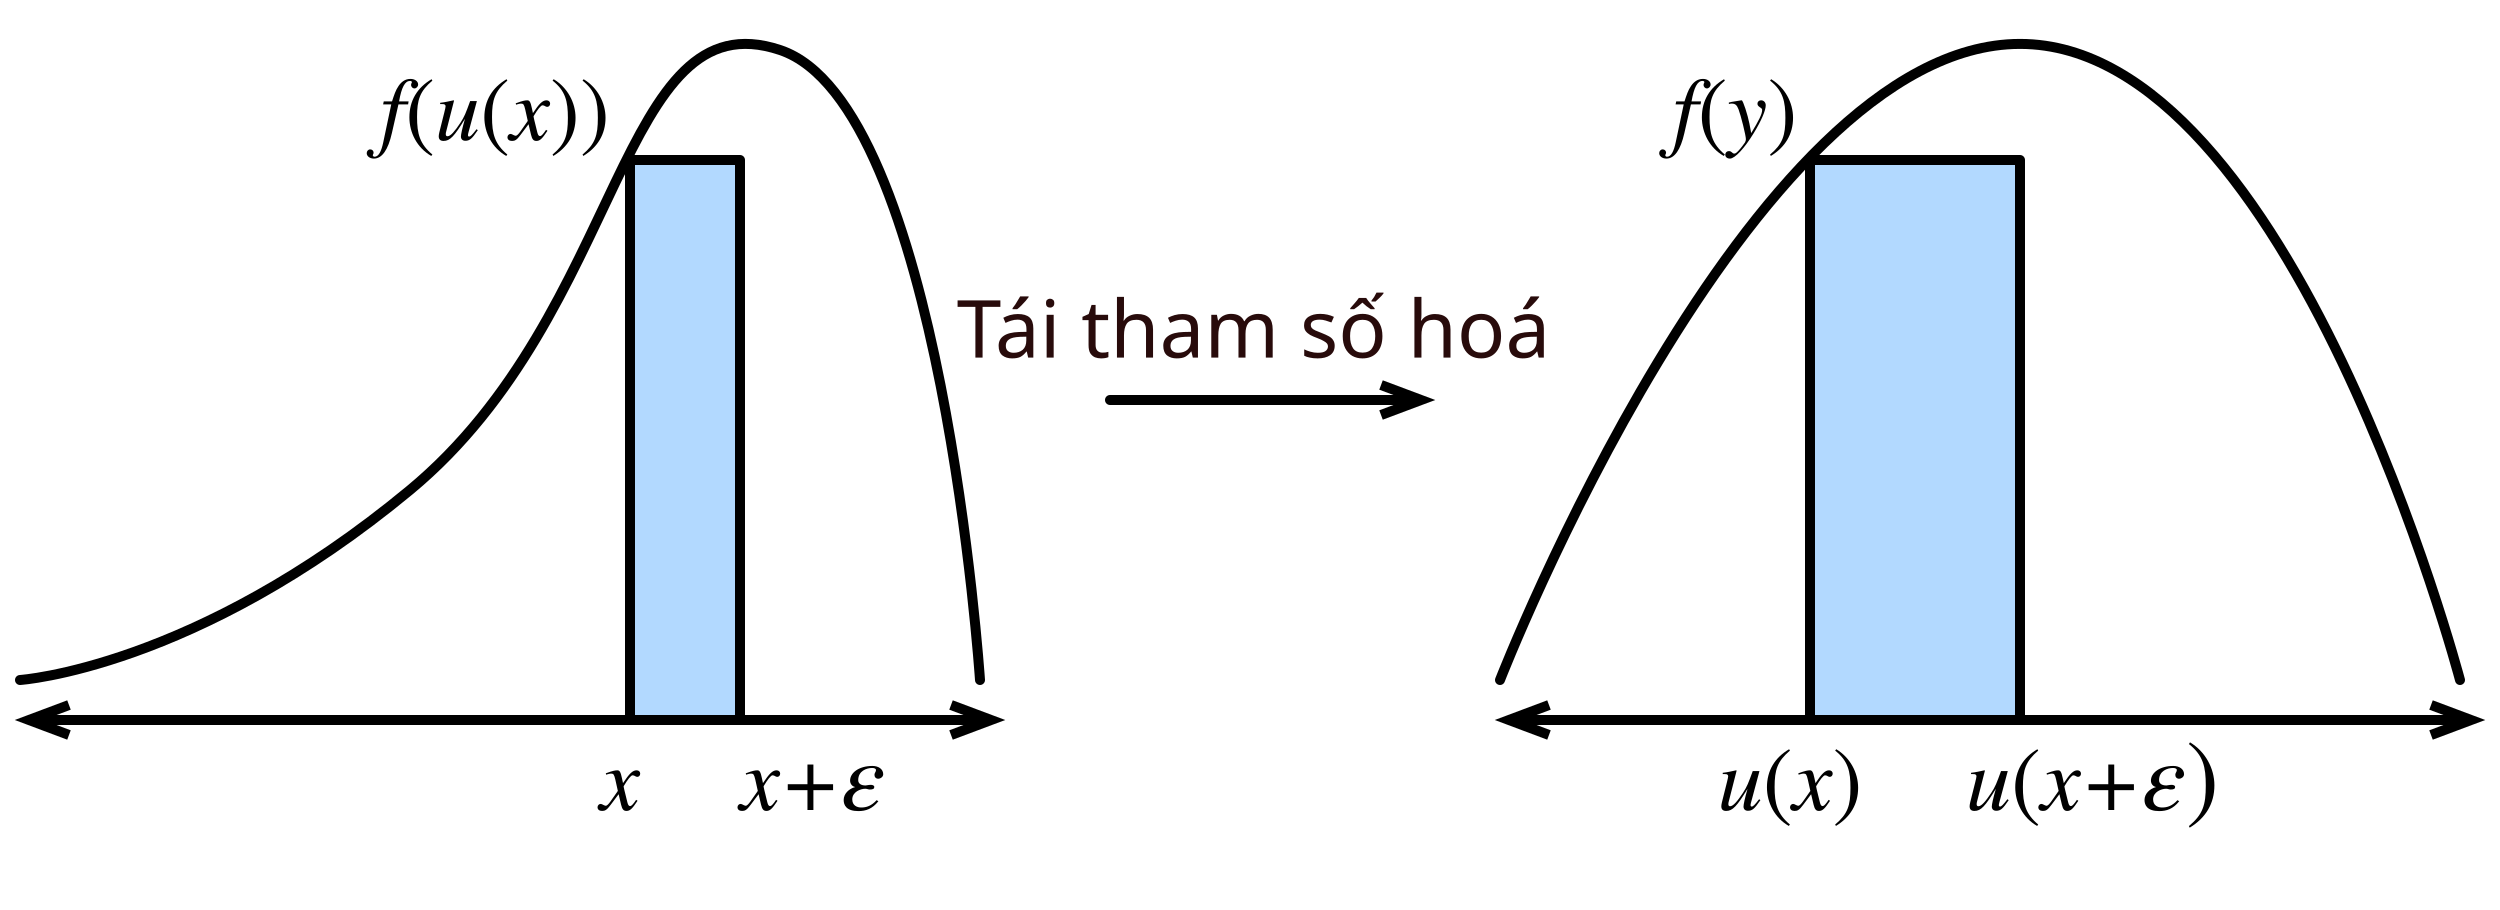
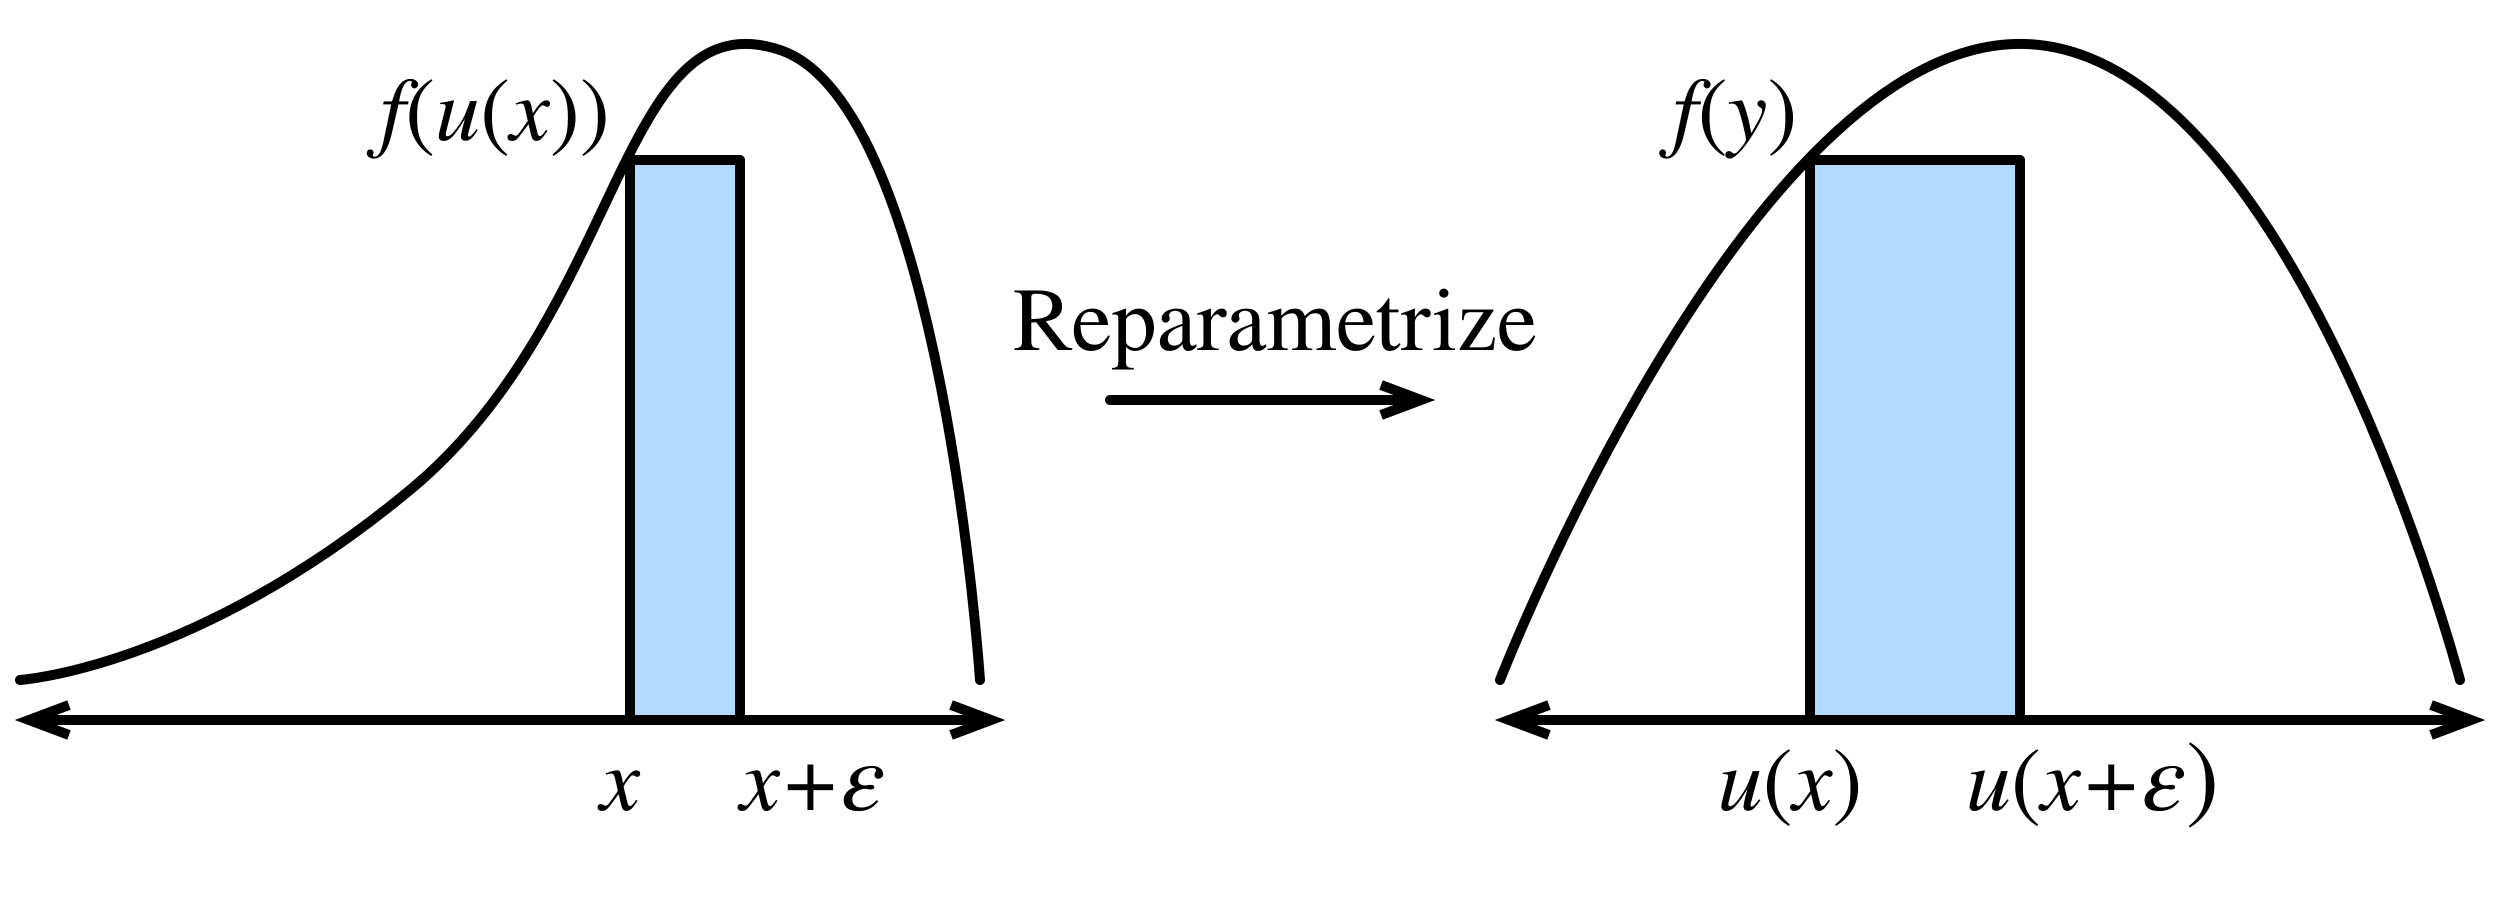
- <svg xmlns="http://www.w3.org/2000/svg" xmlns:xlink="http://www.w3.org/1999/xlink" width="250pt" height="91pt" viewBox="0 0 250 91" version="1.1" id="svg235">
-   <defs id="defs78">
-     <g id="g76">
+ <svg xmlns="http://www.w3.org/2000/svg" xmlns:xlink="http://www.w3.org/1999/xlink" width="250pt" height="91pt" viewBox="0 0 250 91" version="1.1">
+   <defs>
+     <g>
      <symbol overflow="visible" id="glyph0-0">
-         <path style="stroke:none;" d="" id="path10" />
+         <path style="stroke:none;" d="" />
      </symbol>
      <symbol overflow="visible" id="glyph0-1">
-         <path style="stroke:none;" d="M 2.188 -3.188 C 2.062 -3.812 1.953 -3.969 1.734 -3.969 C 1.516 -3.969 1.219 -3.906 0.672 -3.703 L 0.578 -3.672 L 0.609 -3.531 L 0.766 -3.578 C 0.938 -3.625 1.047 -3.641 1.109 -3.641 C 1.344 -3.641 1.406 -3.562 1.531 -3.031 L 1.781 -1.906 L 1.047 -0.859 C 0.859 -0.594 0.688 -0.422 0.578 -0.422 C 0.531 -0.422 0.438 -0.453 0.344 -0.5 C 0.234 -0.562 0.141 -0.609 0.062 -0.609 C -0.109 -0.609 -0.25 -0.453 -0.25 -0.281 C -0.25 -0.047 -0.078 0.094 0.203 0.094 C 0.484 0.094 0.672 0.016 1.062 -0.516 L 1.859 -1.578 L 2.109 -0.516 C 2.219 -0.062 2.359 0.094 2.641 0.094 C 2.984 0.094 3.219 -0.109 3.75 -0.922 L 3.609 -1.016 C 3.531 -0.922 3.5 -0.859 3.422 -0.75 C 3.219 -0.484 3.109 -0.391 3 -0.391 C 2.875 -0.391 2.797 -0.516 2.734 -0.766 L 2.438 -1.969 C 2.391 -2.188 2.359 -2.312 2.359 -2.375 C 2.766 -3.062 3.094 -3.469 3.25 -3.469 C 3.469 -3.469 3.547 -3.312 3.719 -3.312 C 3.891 -3.312 4.016 -3.453 4.016 -3.641 C 4.016 -3.828 3.875 -3.969 3.656 -3.969 C 3.266 -3.969 2.922 -3.641 2.297 -2.688 Z M 2.188 -3.188 " id="path13" />
+         <path style="stroke:none;" d="M 2.188 -3.188 C 2.062 -3.812 1.953 -3.969 1.734 -3.969 C 1.516 -3.969 1.219 -3.906 0.672 -3.703 L 0.578 -3.672 L 0.609 -3.531 L 0.766 -3.578 C 0.938 -3.625 1.047 -3.641 1.109 -3.641 C 1.344 -3.641 1.406 -3.562 1.531 -3.031 L 1.781 -1.906 L 1.047 -0.859 C 0.859 -0.594 0.688 -0.422 0.578 -0.422 C 0.531 -0.422 0.438 -0.453 0.344 -0.5 C 0.234 -0.562 0.141 -0.609 0.062 -0.609 C -0.109 -0.609 -0.25 -0.453 -0.25 -0.281 C -0.25 -0.047 -0.078 0.094 0.203 0.094 C 0.484 0.094 0.672 0.016 1.062 -0.516 L 1.859 -1.578 L 2.109 -0.516 C 2.219 -0.062 2.359 0.094 2.641 0.094 C 2.984 0.094 3.219 -0.109 3.75 -0.922 L 3.609 -1.016 C 3.531 -0.922 3.5 -0.859 3.422 -0.75 C 3.219 -0.484 3.109 -0.391 3 -0.391 C 2.875 -0.391 2.797 -0.516 2.734 -0.766 L 2.438 -1.969 C 2.391 -2.188 2.359 -2.312 2.359 -2.375 C 2.766 -3.062 3.094 -3.469 3.25 -3.469 C 3.469 -3.469 3.547 -3.312 3.719 -3.312 C 3.891 -3.312 4.016 -3.453 4.016 -3.641 C 4.016 -3.828 3.875 -3.969 3.656 -3.969 C 3.266 -3.969 2.922 -3.641 2.297 -2.688 Z M 2.188 -3.188 " />
      </symbol>
      <symbol overflow="visible" id="glyph0-2">
-         <path style="stroke:none;" d="M 5.312 -1.984 L 5.312 -2.578 L 3.344 -2.578 L 3.344 -4.547 L 2.75 -4.547 L 2.75 -2.578 L 0.781 -2.578 L 0.781 -1.984 L 2.75 -1.984 L 2.75 0 L 3.344 0 L 3.344 -1.984 Z M 5.312 -1.984 " id="path16" />
+         <path style="stroke:none;" d="M 5.312 -1.984 L 5.312 -2.578 L 3.344 -2.578 L 3.344 -4.547 L 2.75 -4.547 L 2.75 -2.578 L 0.781 -2.578 L 0.781 -1.984 L 2.75 -1.984 L 2.75 0 L 3.344 0 L 3.344 -1.984 Z M 5.312 -1.984 " />
      </symbol>
      <symbol overflow="visible" id="glyph0-3">
-         <path style="stroke:none;" d="M 0.375 -3.859 L 0.312 -3.562 L 1.125 -3.562 L 0.328 0.219 C 0.125 1.188 -0.156 1.672 -0.547 1.672 C -0.641 1.672 -0.719 1.609 -0.719 1.531 C -0.719 1.438 -0.641 1.391 -0.641 1.266 C -0.641 1.078 -0.781 0.938 -0.984 0.938 C -1.172 0.938 -1.328 1.109 -1.328 1.312 C -1.328 1.625 -1.016 1.859 -0.609 1.859 C 0.203 1.859 0.812 0.984 1.188 -0.688 L 1.844 -3.562 L 2.812 -3.562 L 2.859 -3.859 L 1.906 -3.859 C 2.156 -5.281 2.5 -5.906 3 -5.906 C 3.125 -5.906 3.188 -5.859 3.188 -5.781 C 3.188 -5.703 3.109 -5.656 3.109 -5.516 C 3.109 -5.297 3.281 -5.156 3.438 -5.156 C 3.641 -5.156 3.812 -5.344 3.812 -5.547 C 3.812 -5.875 3.484 -6.109 3.047 -6.109 C 2.5 -6.109 2.125 -5.797 1.859 -5.406 C 1.562 -4.984 1.406 -4.484 1.203 -3.859 Z M 0.375 -3.859 " id="path19" />
+         <path style="stroke:none;" d="M 0.375 -3.859 L 0.312 -3.562 L 1.125 -3.562 L 0.328 0.219 C 0.125 1.188 -0.156 1.672 -0.547 1.672 C -0.641 1.672 -0.719 1.609 -0.719 1.531 C -0.719 1.438 -0.641 1.391 -0.641 1.266 C -0.641 1.078 -0.781 0.938 -0.984 0.938 C -1.172 0.938 -1.328 1.109 -1.328 1.312 C -1.328 1.625 -1.016 1.859 -0.609 1.859 C 0.203 1.859 0.812 0.984 1.188 -0.688 L 1.844 -3.562 L 2.812 -3.562 L 2.859 -3.859 L 1.906 -3.859 C 2.156 -5.281 2.5 -5.906 3 -5.906 C 3.125 -5.906 3.188 -5.859 3.188 -5.781 C 3.188 -5.703 3.109 -5.656 3.109 -5.516 C 3.109 -5.297 3.281 -5.156 3.438 -5.156 C 3.641 -5.156 3.812 -5.344 3.812 -5.547 C 3.812 -5.875 3.484 -6.109 3.047 -6.109 C 2.5 -6.109 2.125 -5.797 1.859 -5.406 C 1.562 -4.984 1.406 -4.484 1.203 -3.859 Z M 0.375 -3.859 " />
      </symbol>
      <symbol overflow="visible" id="glyph0-4">
-         <path style="stroke:none;" d="M 4.156 -1.078 C 3.688 -0.469 3.547 -0.344 3.406 -0.344 C 3.344 -0.344 3.297 -0.391 3.297 -0.5 C 3.297 -0.609 3.422 -1.031 3.469 -1.203 L 4.188 -3.891 L 3.516 -3.891 C 3.078 -2.688 2.953 -2.344 2.531 -1.703 C 1.969 -0.859 1.562 -0.375 1.25 -0.375 C 1.109 -0.375 1.078 -0.469 1.078 -0.609 C 1.078 -0.641 1.094 -0.719 1.094 -0.75 L 1.906 -3.938 L 1.859 -3.969 C 1.344 -3.859 1.031 -3.781 0.516 -3.719 L 0.516 -3.594 C 0.859 -3.594 0.875 -3.594 0.969 -3.547 C 1.016 -3.516 1.062 -3.453 1.062 -3.391 C 1.062 -3.312 1.016 -3.078 0.938 -2.781 L 0.625 -1.531 C 0.453 -0.875 0.375 -0.547 0.375 -0.375 C 0.375 -0.047 0.547 0.094 0.859 0.094 C 1.5 0.094 1.938 -0.375 3 -2.125 C 2.719 -1.156 2.594 -0.547 2.594 -0.344 C 2.594 -0.078 2.766 0.078 3.031 0.078 C 3.453 0.078 3.688 -0.094 4.281 -0.984 Z M 4.156 -1.078 " id="path22" />
+         <path style="stroke:none;" d="M 4.156 -1.078 C 3.688 -0.469 3.547 -0.344 3.406 -0.344 C 3.344 -0.344 3.297 -0.391 3.297 -0.5 C 3.297 -0.609 3.422 -1.031 3.469 -1.203 L 4.188 -3.891 L 3.516 -3.891 C 3.078 -2.688 2.953 -2.344 2.531 -1.703 C 1.969 -0.859 1.562 -0.375 1.25 -0.375 C 1.109 -0.375 1.078 -0.469 1.078 -0.609 C 1.078 -0.641 1.094 -0.719 1.094 -0.75 L 1.906 -3.938 L 1.859 -3.969 C 1.344 -3.859 1.031 -3.781 0.516 -3.719 L 0.516 -3.594 C 0.859 -3.594 0.875 -3.594 0.969 -3.547 C 1.016 -3.516 1.062 -3.453 1.062 -3.391 C 1.062 -3.312 1.016 -3.078 0.938 -2.781 L 0.625 -1.531 C 0.453 -0.875 0.375 -0.547 0.375 -0.375 C 0.375 -0.047 0.547 0.094 0.859 0.094 C 1.5 0.094 1.938 -0.375 3 -2.125 C 2.719 -1.156 2.594 -0.547 2.594 -0.344 C 2.594 -0.078 2.766 0.078 3.031 0.078 C 3.453 0.078 3.688 -0.094 4.281 -0.984 Z M 4.156 -1.078 " />
      </symbol>
      <symbol overflow="visible" id="glyph0-5">
-         <path style="stroke:none;" d="M 2.188 -1.672 C 2.031 -2.469 1.562 -3.969 1.422 -3.969 L 1.391 -3.969 C 0.906 -3.891 0.609 -3.844 0.422 -3.812 C 0.328 -3.781 0.234 -3.766 0.141 -3.75 L 0.141 -3.594 C 0.234 -3.625 0.312 -3.641 0.406 -3.641 C 0.781 -3.641 0.938 -3.5 1.109 -3.062 C 1.344 -2.453 1.844 -0.438 1.844 -0.078 C 1.844 0.031 1.812 0.141 1.75 0.25 C 1.688 0.359 1.281 0.891 1.109 1.062 C 0.906 1.281 0.797 1.359 0.688 1.359 C 0.453 1.359 0.453 1.109 0.141 1.109 C -0.062 1.109 -0.219 1.266 -0.219 1.469 C -0.219 1.703 -0.031 1.859 0.25 1.859 C 0.75 1.859 1.719 0.812 2.656 -0.734 C 3.406 -1.969 3.828 -2.969 3.828 -3.469 C 3.828 -3.75 3.641 -3.969 3.359 -3.969 C 3.156 -3.969 3 -3.828 3 -3.641 C 3 -3.484 3.062 -3.406 3.234 -3.281 C 3.406 -3.172 3.469 -3.125 3.469 -3 C 3.469 -2.594 3.141 -1.953 2.375 -0.688 Z M 2.188 -1.672 " id="path25" />
+         <path style="stroke:none;" d="M 2.188 -1.672 C 2.031 -2.469 1.562 -3.969 1.422 -3.969 L 1.391 -3.969 C 0.906 -3.891 0.609 -3.844 0.422 -3.812 C 0.328 -3.781 0.234 -3.766 0.141 -3.75 L 0.141 -3.594 C 0.234 -3.625 0.312 -3.641 0.406 -3.641 C 0.781 -3.641 0.938 -3.5 1.109 -3.062 C 1.344 -2.453 1.844 -0.438 1.844 -0.078 C 1.844 0.031 1.812 0.141 1.75 0.25 C 1.688 0.359 1.281 0.891 1.109 1.062 C 0.906 1.281 0.797 1.359 0.688 1.359 C 0.453 1.359 0.453 1.109 0.141 1.109 C -0.062 1.109 -0.219 1.266 -0.219 1.469 C -0.219 1.703 -0.031 1.859 0.25 1.859 C 0.75 1.859 1.719 0.812 2.656 -0.734 C 3.406 -1.969 3.828 -2.969 3.828 -3.469 C 3.828 -3.75 3.641 -3.969 3.359 -3.969 C 3.156 -3.969 3 -3.828 3 -3.641 C 3 -3.484 3.062 -3.406 3.234 -3.281 C 3.406 -3.172 3.469 -3.125 3.469 -3 C 3.469 -2.594 3.141 -1.953 2.375 -0.688 Z M 2.188 -1.672 " />
      </symbol>
      <symbol overflow="visible" id="glyph1-0">
-         <path style="stroke:none;" d="" id="path28" />
+         <path style="stroke:none;" d="" />
      </symbol>
      <symbol overflow="visible" id="glyph1-1">
-         <path style="stroke:none;" d="M 3.594 -0.984 C 3.062 -0.406 2.578 -0.25 2.047 -0.25 C 1.625 -0.25 1.156 -0.453 1.156 -1.062 C 1.156 -1.812 1.984 -2.125 2.453 -2.125 C 2.656 -2.125 2.734 -2.047 2.906 -2.047 C 3.234 -2.047 3.359 -2.125 3.359 -2.312 C 3.359 -2.438 3.203 -2.516 3.016 -2.516 C 2.766 -2.516 2.594 -2.453 2.484 -2.453 C 2.062 -2.453 1.75 -2.625 1.75 -2.984 C 1.75 -3.906 2.578 -4.203 3.156 -4.203 C 3.391 -4.203 3.531 -4.109 3.531 -4 C 3.531 -3.812 3.375 -3.719 3.375 -3.516 C 3.375 -3.281 3.531 -3.125 3.766 -3.125 C 3.953 -3.125 4.25 -3.297 4.25 -3.578 C 4.25 -4.062 3.812 -4.406 3.172 -4.406 C 1.797 -4.406 0.938 -3.703 0.938 -2.938 C 0.938 -2.641 1.125 -2.359 1.453 -2.297 C 0.812 -2.125 0.297 -1.625 0.297 -1 C 0.297 -0.484 0.562 0.109 1.766 0.109 C 2.516 0.109 3.156 -0.109 3.766 -0.875 Z M 3.594 -0.984 " id="path31" />
+         <path style="stroke:none;" d="M 3.594 -0.984 C 3.062 -0.406 2.578 -0.25 2.047 -0.25 C 1.625 -0.25 1.156 -0.453 1.156 -1.062 C 1.156 -1.812 1.984 -2.125 2.453 -2.125 C 2.656 -2.125 2.734 -2.047 2.906 -2.047 C 3.234 -2.047 3.359 -2.125 3.359 -2.312 C 3.359 -2.438 3.203 -2.516 3.016 -2.516 C 2.766 -2.516 2.594 -2.453 2.484 -2.453 C 2.062 -2.453 1.75 -2.625 1.75 -2.984 C 1.75 -3.906 2.578 -4.203 3.156 -4.203 C 3.391 -4.203 3.531 -4.109 3.531 -4 C 3.531 -3.812 3.375 -3.719 3.375 -3.516 C 3.375 -3.281 3.531 -3.125 3.766 -3.125 C 3.953 -3.125 4.25 -3.297 4.25 -3.578 C 4.25 -4.062 3.812 -4.406 3.172 -4.406 C 1.797 -4.406 0.938 -3.703 0.938 -2.938 C 0.938 -2.641 1.125 -2.359 1.453 -2.297 C 0.812 -2.125 0.297 -1.625 0.297 -1 C 0.297 -0.484 0.562 0.109 1.766 0.109 C 2.516 0.109 3.156 -0.109 3.766 -0.875 Z M 3.594 -0.984 " />
      </symbol>
      <symbol overflow="visible" id="glyph2-0">
-         <path style="stroke:none;" d="" id="path34" />
+         <path style="stroke:none;" d="" />
      </symbol>
      <symbol overflow="visible" id="glyph2-1">
-         <path style="stroke:none;" d="M 2.734 1.453 C 1.469 0.391 1.203 -0.625 1.203 -2.297 C 1.203 -4.031 1.484 -4.875 2.734 -5.938 L 2.656 -6.078 C 1.219 -5.234 0.438 -3.938 0.438 -2.266 C 0.438 -0.734 1.203 0.781 2.625 1.594 Z M 2.734 1.453 " id="path37" />
+         <path style="stroke:none;" d="M 2.734 1.453 C 1.469 0.391 1.203 -0.625 1.203 -2.297 C 1.203 -4.031 1.484 -4.875 2.734 -5.938 L 2.656 -6.078 C 1.219 -5.234 0.438 -3.938 0.438 -2.266 C 0.438 -0.734 1.203 0.781 2.625 1.594 Z M 2.734 1.453 " />
      </symbol>
      <symbol overflow="visible" id="glyph2-2">
-         <path style="stroke:none;" d="M 0.266 -5.938 C 1.562 -4.906 1.797 -3.875 1.797 -2.203 C 1.797 -0.453 1.531 0.391 0.266 1.453 L 0.344 1.594 C 1.766 0.719 2.562 -0.562 2.562 -2.219 C 2.562 -3.75 1.75 -5.25 0.375 -6.078 Z M 0.266 -5.938 " id="path40" />
+         <path style="stroke:none;" d="M 0.266 -5.938 C 1.562 -4.906 1.797 -3.875 1.797 -2.203 C 1.797 -0.453 1.531 0.391 0.266 1.453 L 0.344 1.594 C 1.766 0.719 2.562 -0.562 2.562 -2.219 C 2.562 -3.75 1.75 -5.25 0.375 -6.078 Z M 0.266 -5.938 " />
      </symbol>
      <symbol overflow="visible" id="glyph2-3">
-         <path style="stroke:none;" d="M 5.938 0 L 5.938 -0.172 C 5.547 -0.203 5.359 -0.266 5.094 -0.594 L 3.297 -2.875 C 4.422 -3.047 4.922 -3.562 4.922 -4.344 C 4.922 -4.75 4.781 -5.188 4.484 -5.422 C 4.094 -5.734 3.453 -5.953 2.594 -5.953 L 0.156 -5.953 L 0.156 -5.781 C 0.844 -5.734 0.922 -5.625 0.922 -4.953 L 0.922 -1.109 C 0.922 -0.328 0.828 -0.219 0.156 -0.172 L 0.156 0 L 2.641 0 L 2.641 -0.172 C 1.938 -0.219 1.844 -0.328 1.844 -1.016 L 1.844 -2.75 L 2.344 -2.766 L 4.484 0 Z M 1.844 -5.25 C 1.844 -5.562 1.984 -5.625 2.297 -5.625 C 3.406 -5.625 3.938 -5.234 3.938 -4.422 C 3.938 -3.969 3.75 -3.578 3.422 -3.391 C 3.016 -3.172 2.703 -3.109 1.844 -3.094 Z M 1.844 -5.25 " id="path43" />
+         <path style="stroke:none;" d="M 5.938 0 L 5.938 -0.172 C 5.547 -0.203 5.359 -0.266 5.094 -0.594 L 3.297 -2.875 C 4.422 -3.047 4.922 -3.562 4.922 -4.344 C 4.922 -4.75 4.781 -5.188 4.484 -5.422 C 4.094 -5.734 3.453 -5.953 2.594 -5.953 L 0.156 -5.953 L 0.156 -5.781 C 0.844 -5.734 0.922 -5.625 0.922 -4.953 L 0.922 -1.109 C 0.922 -0.328 0.828 -0.219 0.156 -0.172 L 0.156 0 L 2.641 0 L 2.641 -0.172 C 1.938 -0.219 1.844 -0.328 1.844 -1.016 L 1.844 -2.75 L 2.344 -2.766 L 4.484 0 Z M 1.844 -5.25 C 1.844 -5.562 1.984 -5.625 2.297 -5.625 C 3.406 -5.625 3.938 -5.234 3.938 -4.422 C 3.938 -3.969 3.75 -3.578 3.422 -3.391 C 3.016 -3.172 2.703 -3.109 1.844 -3.094 Z M 1.844 -5.25 " />
      </symbol>
      <symbol overflow="visible" id="glyph2-4">
-         <path style="stroke:none;" d="M 3.672 -1.469 C 3.234 -0.812 2.891 -0.531 2.281 -0.531 C 1.875 -0.531 1.531 -0.688 1.281 -1.031 C 0.969 -1.453 0.922 -1.812 0.875 -2.5 L 3.641 -2.5 C 3.609 -2.984 3.516 -3.266 3.344 -3.516 C 3.047 -3.922 2.641 -4.141 2.094 -4.141 C 0.953 -4.141 0.219 -3.219 0.219 -1.953 C 0.219 -0.719 0.875 0.094 1.938 0.094 C 2.828 0.094 3.469 -0.438 3.812 -1.406 Z M 0.891 -2.781 C 0.984 -3.453 1.344 -3.812 1.844 -3.812 C 2.438 -3.812 2.625 -3.516 2.734 -2.781 Z M 0.891 -2.781 " id="path46" />
+         <path style="stroke:none;" d="M 3.672 -1.469 C 3.234 -0.812 2.891 -0.531 2.281 -0.531 C 1.875 -0.531 1.531 -0.688 1.281 -1.031 C 0.969 -1.453 0.922 -1.812 0.875 -2.5 L 3.641 -2.5 C 3.609 -2.984 3.516 -3.266 3.344 -3.516 C 3.047 -3.922 2.641 -4.141 2.094 -4.141 C 0.953 -4.141 0.219 -3.219 0.219 -1.953 C 0.219 -0.719 0.875 0.094 1.938 0.094 C 2.828 0.094 3.469 -0.438 3.812 -1.406 Z M 0.891 -2.781 C 0.984 -3.453 1.344 -3.812 1.844 -3.812 C 2.438 -3.812 2.625 -3.516 2.734 -2.781 Z M 0.891 -2.781 " />
      </symbol>
      <symbol overflow="visible" id="glyph2-5">
-         <path style="stroke:none;" d="M 1.438 -4.125 L 1.375 -4.141 C 0.906 -3.953 0.578 -3.828 0.078 -3.688 L 0.078 -3.531 C 0.156 -3.547 0.219 -3.547 0.312 -3.547 C 0.609 -3.547 0.672 -3.453 0.672 -3.031 L 0.672 1.172 C 0.672 1.641 0.578 1.75 0.047 1.797 L 0.047 1.953 L 2.219 1.953 L 2.219 1.797 C 1.547 1.781 1.438 1.688 1.438 1.109 L 1.438 -0.297 C 1.75 0 1.969 0.094 2.344 0.094 C 3.406 0.094 4.234 -0.922 4.234 -2.219 C 4.234 -3.344 3.594 -4.141 2.734 -4.141 C 2.219 -4.141 1.828 -3.922 1.438 -3.422 Z M 1.438 -3 C 1.438 -3.281 1.938 -3.594 2.344 -3.594 C 3.016 -3.594 3.453 -2.922 3.453 -1.859 C 3.453 -0.875 3.016 -0.203 2.359 -0.203 C 1.938 -0.203 1.438 -0.516 1.438 -0.797 Z M 1.438 -3 " id="path49" />
+         <path style="stroke:none;" d="M 1.438 -4.125 L 1.375 -4.141 C 0.906 -3.953 0.578 -3.828 0.078 -3.688 L 0.078 -3.531 C 0.156 -3.547 0.219 -3.547 0.312 -3.547 C 0.609 -3.547 0.672 -3.453 0.672 -3.031 L 0.672 1.172 C 0.672 1.641 0.578 1.75 0.047 1.797 L 0.047 1.953 L 2.219 1.953 L 2.219 1.797 C 1.547 1.781 1.438 1.688 1.438 1.109 L 1.438 -0.297 C 1.75 0 1.969 0.094 2.344 0.094 C 3.406 0.094 4.234 -0.922 4.234 -2.219 C 4.234 -3.344 3.594 -4.141 2.734 -4.141 C 2.219 -4.141 1.828 -3.922 1.438 -3.422 Z M 1.438 -3 C 1.438 -3.281 1.938 -3.594 2.344 -3.594 C 3.016 -3.594 3.453 -2.922 3.453 -1.859 C 3.453 -0.875 3.016 -0.203 2.359 -0.203 C 1.938 -0.203 1.438 -0.516 1.438 -0.797 Z M 1.438 -3 " />
      </symbol>
      <symbol overflow="visible" id="glyph2-6">
-         <path style="stroke:none;" d="M 3.984 -0.594 C 3.828 -0.469 3.734 -0.422 3.594 -0.422 C 3.422 -0.422 3.312 -0.609 3.312 -1.016 L 3.312 -2.734 C 3.312 -3.281 3.281 -3.469 3.062 -3.734 C 2.844 -4 2.5 -4.141 2 -4.141 C 1.594 -4.141 1.219 -4.031 0.969 -3.875 C 0.641 -3.672 0.5 -3.391 0.5 -3.156 C 0.5 -2.906 0.703 -2.734 0.891 -2.734 C 1.125 -2.734 1.312 -2.938 1.312 -3.109 C 1.312 -3.297 1.25 -3.328 1.25 -3.484 C 1.25 -3.719 1.516 -3.922 1.875 -3.922 C 2.281 -3.922 2.578 -3.672 2.578 -3.109 L 2.578 -2.625 C 1.562 -2.25 1.234 -2.078 0.969 -1.906 C 0.609 -1.672 0.328 -1.312 0.328 -0.844 C 0.328 -0.25 0.719 0.094 1.281 0.094 C 1.672 0.094 2.109 -0.031 2.578 -0.562 L 2.594 -0.562 C 2.641 -0.094 2.828 0.094 3.172 0.094 C 3.469 0.094 3.703 0 3.984 -0.344 Z M 2.578 -1.141 C 2.578 -0.875 2.531 -0.75 2.266 -0.578 C 2.109 -0.484 1.922 -0.438 1.75 -0.438 C 1.391 -0.438 1.125 -0.641 1.125 -1.125 C 1.125 -1.406 1.219 -1.625 1.438 -1.812 C 1.656 -2.031 2.031 -2.219 2.578 -2.406 Z M 2.578 -1.141 " id="path52" />
+         <path style="stroke:none;" d="M 3.984 -0.594 C 3.828 -0.469 3.734 -0.422 3.594 -0.422 C 3.422 -0.422 3.312 -0.609 3.312 -1.016 L 3.312 -2.734 C 3.312 -3.281 3.281 -3.469 3.062 -3.734 C 2.844 -4 2.5 -4.141 2 -4.141 C 1.594 -4.141 1.219 -4.031 0.969 -3.875 C 0.641 -3.672 0.5 -3.391 0.5 -3.156 C 0.5 -2.906 0.703 -2.734 0.891 -2.734 C 1.125 -2.734 1.312 -2.938 1.312 -3.109 C 1.312 -3.297 1.25 -3.328 1.25 -3.484 C 1.25 -3.719 1.516 -3.922 1.875 -3.922 C 2.281 -3.922 2.578 -3.672 2.578 -3.109 L 2.578 -2.625 C 1.562 -2.25 1.234 -2.078 0.969 -1.906 C 0.609 -1.672 0.328 -1.312 0.328 -0.844 C 0.328 -0.25 0.719 0.094 1.281 0.094 C 1.672 0.094 2.109 -0.031 2.578 -0.562 L 2.594 -0.562 C 2.641 -0.094 2.828 0.094 3.172 0.094 C 3.469 0.094 3.703 0 3.984 -0.344 Z M 2.578 -1.141 C 2.578 -0.875 2.531 -0.75 2.266 -0.578 C 2.109 -0.484 1.922 -0.438 1.75 -0.438 C 1.391 -0.438 1.125 -0.641 1.125 -1.125 C 1.125 -1.406 1.219 -1.625 1.438 -1.812 C 1.656 -2.031 2.031 -2.219 2.578 -2.406 Z M 2.578 -1.141 " />
      </symbol>
      <symbol overflow="visible" id="glyph2-7">
-         <path style="stroke:none;" d="M 1.438 -4.125 L 1.391 -4.141 C 0.922 -3.953 0.594 -3.828 0.062 -3.656 L 0.062 -3.516 C 0.188 -3.531 0.266 -3.547 0.375 -3.547 C 0.609 -3.547 0.688 -3.406 0.688 -3 L 0.688 -0.75 C 0.688 -0.312 0.625 -0.25 0.047 -0.141 L 0.047 0 L 2.203 0 L 2.203 -0.141 C 1.594 -0.156 1.438 -0.297 1.438 -0.812 L 1.438 -2.828 C 1.438 -3.125 1.812 -3.578 2.062 -3.578 C 2.125 -3.578 2.203 -3.531 2.297 -3.438 C 2.453 -3.297 2.547 -3.266 2.656 -3.266 C 2.875 -3.266 3.016 -3.406 3.016 -3.656 C 3.016 -3.953 2.828 -4.141 2.516 -4.141 C 2.141 -4.141 1.891 -3.938 1.438 -3.297 Z M 1.438 -4.125 " id="path55" />
+         <path style="stroke:none;" d="M 1.438 -4.125 L 1.391 -4.141 C 0.922 -3.953 0.594 -3.828 0.062 -3.656 L 0.062 -3.516 C 0.188 -3.531 0.266 -3.547 0.375 -3.547 C 0.609 -3.547 0.688 -3.406 0.688 -3 L 0.688 -0.75 C 0.688 -0.312 0.625 -0.25 0.047 -0.141 L 0.047 0 L 2.203 0 L 2.203 -0.141 C 1.594 -0.156 1.438 -0.297 1.438 -0.812 L 1.438 -2.828 C 1.438 -3.125 1.812 -3.578 2.062 -3.578 C 2.125 -3.578 2.203 -3.531 2.297 -3.438 C 2.453 -3.297 2.547 -3.266 2.656 -3.266 C 2.875 -3.266 3.016 -3.406 3.016 -3.656 C 3.016 -3.953 2.828 -4.141 2.516 -4.141 C 2.141 -4.141 1.891 -3.938 1.438 -3.297 Z M 1.438 -4.125 " />
      </symbol>
      <symbol overflow="visible" id="glyph2-8">
-         <path style="stroke:none;" d="M 6.969 0 L 6.969 -0.141 L 6.734 -0.156 C 6.469 -0.172 6.359 -0.281 6.359 -0.688 L 6.359 -2.516 C 6.359 -3.578 6.031 -4.141 5.312 -4.141 C 4.781 -4.141 4.328 -3.906 3.844 -3.391 C 3.688 -3.891 3.375 -4.141 2.891 -4.141 C 2.484 -4.141 2.109 -4.062 1.516 -3.453 L 1.5 -3.453 L 1.5 -4.109 L 1.422 -4.141 C 0.969 -3.969 0.672 -3.875 0.172 -3.734 L 0.172 -3.578 C 0.281 -3.609 0.359 -3.625 0.453 -3.625 C 0.688 -3.625 0.781 -3.469 0.781 -3.031 L 0.781 -0.797 C 0.781 -0.266 0.641 -0.141 0.141 -0.141 L 0.141 0 L 2.141 0 L 2.141 -0.141 C 1.672 -0.156 1.531 -0.25 1.531 -0.625 L 1.531 -3.125 C 1.531 -3.156 1.578 -3.219 1.641 -3.281 C 1.828 -3.5 2.266 -3.672 2.594 -3.672 C 2.984 -3.672 3.188 -3.297 3.188 -2.672 L 3.188 -0.781 C 3.188 -0.219 3.094 -0.172 2.578 -0.141 L 2.578 0 L 4.594 0 L 4.594 -0.141 C 4.078 -0.141 3.938 -0.266 3.938 -0.859 L 3.938 -3.125 C 4.219 -3.516 4.484 -3.672 4.906 -3.672 C 5.422 -3.672 5.594 -3.375 5.594 -2.656 L 5.594 -0.812 C 5.594 -0.281 5.516 -0.188 5.016 -0.141 L 5.016 0 Z M 6.969 0 " id="path58" />
+         <path style="stroke:none;" d="M 6.969 0 L 6.969 -0.141 L 6.734 -0.156 C 6.469 -0.172 6.359 -0.281 6.359 -0.688 L 6.359 -2.516 C 6.359 -3.578 6.031 -4.141 5.312 -4.141 C 4.781 -4.141 4.328 -3.906 3.844 -3.391 C 3.688 -3.891 3.375 -4.141 2.891 -4.141 C 2.484 -4.141 2.109 -4.062 1.516 -3.453 L 1.5 -3.453 L 1.5 -4.109 L 1.422 -4.141 C 0.969 -3.969 0.672 -3.875 0.172 -3.734 L 0.172 -3.578 C 0.281 -3.609 0.359 -3.625 0.453 -3.625 C 0.688 -3.625 0.781 -3.469 0.781 -3.031 L 0.781 -0.797 C 0.781 -0.266 0.641 -0.141 0.141 -0.141 L 0.141 0 L 2.141 0 L 2.141 -0.141 C 1.672 -0.156 1.531 -0.25 1.531 -0.625 L 1.531 -3.125 C 1.531 -3.156 1.578 -3.219 1.641 -3.281 C 1.828 -3.5 2.266 -3.672 2.594 -3.672 C 2.984 -3.672 3.188 -3.297 3.188 -2.672 L 3.188 -0.781 C 3.188 -0.219 3.094 -0.172 2.578 -0.141 L 2.578 0 L 4.594 0 L 4.594 -0.141 C 4.078 -0.141 3.938 -0.266 3.938 -0.859 L 3.938 -3.125 C 4.219 -3.516 4.484 -3.672 4.906 -3.672 C 5.422 -3.672 5.594 -3.375 5.594 -2.656 L 5.594 -0.812 C 5.594 -0.281 5.516 -0.188 5.016 -0.141 L 5.016 0 Z M 6.969 0 " />
      </symbol>
      <symbol overflow="visible" id="glyph2-9">
-         <path style="stroke:none;" d="M 2.391 -0.688 C 2.203 -0.453 2.047 -0.375 1.859 -0.375 C 1.516 -0.375 1.391 -0.609 1.391 -1.188 L 1.391 -3.766 L 2.297 -3.766 L 2.297 -4.047 L 1.391 -4.047 L 1.391 -5.094 C 1.391 -5.188 1.375 -5.219 1.328 -5.219 C 1.266 -5.125 1.203 -5.047 1.141 -4.953 C 0.797 -4.469 0.5 -4.125 0.266 -4 C 0.172 -3.938 0.109 -3.875 0.109 -3.828 C 0.109 -3.797 0.125 -3.781 0.156 -3.766 L 0.625 -3.766 L 0.625 -1.047 C 0.625 -0.297 0.906 0.094 1.422 0.094 C 1.875 0.094 2.219 -0.125 2.516 -0.594 Z M 2.391 -0.688 " id="path61" />
+         <path style="stroke:none;" d="M 2.391 -0.688 C 2.203 -0.453 2.047 -0.375 1.859 -0.375 C 1.516 -0.375 1.391 -0.609 1.391 -1.188 L 1.391 -3.766 L 2.297 -3.766 L 2.297 -4.047 L 1.391 -4.047 L 1.391 -5.094 C 1.391 -5.188 1.375 -5.219 1.328 -5.219 C 1.266 -5.125 1.203 -5.047 1.141 -4.953 C 0.797 -4.469 0.5 -4.125 0.266 -4 C 0.172 -3.938 0.109 -3.875 0.109 -3.828 C 0.109 -3.797 0.125 -3.781 0.156 -3.766 L 0.625 -3.766 L 0.625 -1.047 C 0.625 -0.297 0.906 0.094 1.422 0.094 C 1.875 0.094 2.219 -0.125 2.516 -0.594 Z M 2.391 -0.688 " />
      </symbol>
      <symbol overflow="visible" id="glyph2-10">
-         <path style="stroke:none;" d="M 1.625 -5.688 C 1.625 -5.938 1.422 -6.141 1.156 -6.141 C 0.906 -6.141 0.703 -5.938 0.703 -5.688 C 0.703 -5.422 0.906 -5.234 1.156 -5.234 C 1.422 -5.234 1.625 -5.422 1.625 -5.688 Z M 2.281 0 L 2.281 -0.141 C 1.688 -0.188 1.609 -0.281 1.609 -0.938 L 1.609 -4.109 L 1.578 -4.141 L 0.188 -3.641 L 0.188 -3.5 C 0.344 -3.547 0.484 -3.547 0.562 -3.547 C 0.781 -3.547 0.859 -3.406 0.859 -2.984 L 0.859 -0.938 C 0.859 -0.25 0.766 -0.172 0.141 -0.141 L 0.141 0 Z M 2.281 0 " id="path64" />
+         <path style="stroke:none;" d="M 1.625 -5.688 C 1.625 -5.938 1.422 -6.141 1.156 -6.141 C 0.906 -6.141 0.703 -5.938 0.703 -5.688 C 0.703 -5.422 0.906 -5.234 1.156 -5.234 C 1.422 -5.234 1.625 -5.422 1.625 -5.688 Z M 2.281 0 L 2.281 -0.141 C 1.688 -0.188 1.609 -0.281 1.609 -0.938 L 1.609 -4.109 L 1.578 -4.141 L 0.188 -3.641 L 0.188 -3.5 C 0.344 -3.547 0.484 -3.547 0.562 -3.547 C 0.781 -3.547 0.859 -3.406 0.859 -2.984 L 0.859 -0.938 C 0.859 -0.25 0.766 -0.172 0.141 -0.141 L 0.141 0 Z M 2.281 0 " />
      </symbol>
      <symbol overflow="visible" id="glyph2-11">
-         <path style="stroke:none;" d="M 3.766 -1.219 L 3.594 -1.266 C 3.516 -0.812 3.484 -0.672 3.359 -0.516 C 3.234 -0.359 2.922 -0.266 2.406 -0.266 L 1.203 -0.266 L 3.625 -3.922 L 3.625 -4.047 L 0.516 -4.047 L 0.484 -2.984 L 0.641 -2.984 C 0.719 -3.641 0.859 -3.781 1.422 -3.781 L 2.641 -3.781 L 0.25 -0.141 L 0.25 0 L 3.625 0 Z M 3.766 -1.219 " id="path67" />
+         <path style="stroke:none;" d="M 3.766 -1.219 L 3.594 -1.266 C 3.516 -0.812 3.484 -0.672 3.359 -0.516 C 3.234 -0.359 2.922 -0.266 2.406 -0.266 L 1.203 -0.266 L 3.625 -3.922 L 3.625 -4.047 L 0.516 -4.047 L 0.484 -2.984 L 0.641 -2.984 C 0.719 -3.641 0.859 -3.781 1.422 -3.781 L 2.641 -3.781 L 0.25 -0.141 L 0.25 0 L 3.625 0 Z M 3.766 -1.219 " />
      </symbol>
      <symbol overflow="visible" id="glyph3-0">
-         <path style="stroke:none;" d="" id="path70" />
+         <path style="stroke:none;" d="" />
      </symbol>
      <symbol overflow="visible" id="glyph3-1">
-         <path style="stroke:none;" d="M 0.297 -6.594 C 1.734 -5.453 1.984 -4.312 1.984 -2.438 C 1.984 -0.5 1.703 0.438 0.297 1.609 L 0.375 1.766 C 1.969 0.797 2.844 -0.625 2.844 -2.469 C 2.844 -4.172 1.938 -5.844 0.406 -6.766 Z M 0.297 -6.594 " id="path73" />
+         <path style="stroke:none;" d="M 0.297 -6.594 C 1.734 -5.453 1.984 -4.312 1.984 -2.438 C 1.984 -0.5 1.703 0.438 0.297 1.609 L 0.375 1.766 C 1.969 0.797 2.844 -0.625 2.844 -2.469 C 2.844 -4.172 1.938 -5.844 0.406 -6.766 Z M 0.297 -6.594 " />
      </symbol>
    </g>
  </defs>
  <g id="surface1">
-     <path style="fill:none;stroke-width:1;stroke-linecap:round;stroke-linejoin:round;stroke:rgb(0%,0%,0%);stroke-opacity:1;stroke-miterlimit:10;" d="M 93.102 80 L 4.898 80 " transform="matrix(1,0,0,1,2,-8)" id="path80" />
-     <path style="fill:none;stroke-width:1;stroke-linecap:butt;stroke-linejoin:miter;stroke:rgb(0%,0%,0%);stroke-opacity:1;stroke-miterlimit:10;" d="M 0.898 80 L 4.898 80 M 4.898 81.5 L 0.898 80 L 4.898 78.5 " transform="matrix(1,0,0,1,2,-8)" id="path82" />
-     <path style="fill:none;stroke-width:1;stroke-linecap:butt;stroke-linejoin:miter;stroke:rgb(0%,0%,0%);stroke-opacity:1;stroke-miterlimit:10;" d="M 97.102 80 L 93.102 80 M 93.102 78.5 L 97.102 80 L 93.102 81.5 " transform="matrix(1,0,0,1,2,-8)" id="path84" />
-     <path style="fill:none;stroke-width:1;stroke-linecap:round;stroke-linejoin:round;stroke:rgb(0%,0%,0%);stroke-opacity:1;stroke-miterlimit:10;" d="M 0 76 C 0 76 17.469 74.848 39 57 C 60.531 39.152 59.852 7.617 76 13 C 92.148 18.383 96 76 96 76 " transform="matrix(1,0,0,1,2,-8)" id="path86" />
-     <path style="fill:none;stroke-width:1;stroke-linecap:round;stroke-linejoin:round;stroke:rgb(0%,0%,0%);stroke-opacity:1;stroke-miterlimit:10;" d="M 241.102 80 L 152.898 80 " transform="matrix(1,0,0,1,2,-8)" id="path88" />
-     <path style="fill:none;stroke-width:1;stroke-linecap:butt;stroke-linejoin:miter;stroke:rgb(0%,0%,0%);stroke-opacity:1;stroke-miterlimit:10;" d="M 148.898 80 L 152.898 80 M 152.898 81.5 L 148.898 80 L 152.898 78.5 " transform="matrix(1,0,0,1,2,-8)" id="path90" />
-     <path style="fill:none;stroke-width:1;stroke-linecap:butt;stroke-linejoin:miter;stroke:rgb(0%,0%,0%);stroke-opacity:1;stroke-miterlimit:10;" d="M 245.102 80 L 241.102 80 M 241.102 78.5 L 245.102 80 L 241.102 81.5 " transform="matrix(1,0,0,1,2,-8)" id="path92" />
-     <path style="fill:none;stroke-width:1;stroke-linecap:round;stroke-linejoin:round;stroke:rgb(0%,0%,0%);stroke-opacity:1;stroke-miterlimit:10;" d="M 148 76 C 148 76 172.801 12.391 200 12.391 C 227.199 12.391 244 76 244 76 " transform="matrix(1,0,0,1,2,-8)" id="path94" />
-     <path style="fill-rule:nonzero;fill:rgb(69.804%,85.098%,100%);fill-opacity:1;stroke-width:1;stroke-linecap:round;stroke-linejoin:round;stroke:rgb(0%,0%,0%);stroke-opacity:1;stroke-miterlimit:10;" d="M 61 24 L 72 24 L 72 80 L 61 80 Z M 61 24 " transform="matrix(1,0,0,1,2,-8)" id="path96" />
-     <path style="fill-rule:nonzero;fill:rgb(69.804%,85.098%,100%);fill-opacity:1;stroke-width:1;stroke-linecap:round;stroke-linejoin:round;stroke:rgb(0%,0%,0%);stroke-opacity:1;stroke-miterlimit:10;" d="M 179 24 L 200 24 L 200 80 L 179 80 Z M 179 24 " transform="matrix(1,0,0,1,2,-8)" id="path98" />
-     <g style="fill:rgb(0%,0%,0%);fill-opacity:1;" id="g104">
-       <use xlink:href="#glyph0-1" x="74" y="81" id="use100" />
-       <use xlink:href="#glyph0-2" x="77.996" y="81" id="use102" />
+     <path style="fill:none;stroke-width:1;stroke-linecap:round;stroke-linejoin:round;stroke:rgb(0%,0%,0%);stroke-opacity:1;stroke-miterlimit:10;" d="M 93.102 80 L 4.898 80 " transform="matrix(1,0,0,1,2,-8)" />
+     <path style="fill:none;stroke-width:1;stroke-linecap:butt;stroke-linejoin:miter;stroke:rgb(0%,0%,0%);stroke-opacity:1;stroke-miterlimit:10;" d="M 0.898 80 L 4.898 80 M 4.898 81.5 L 0.898 80 L 4.898 78.5 " transform="matrix(1,0,0,1,2,-8)" />
+     <path style="fill:none;stroke-width:1;stroke-linecap:butt;stroke-linejoin:miter;stroke:rgb(0%,0%,0%);stroke-opacity:1;stroke-miterlimit:10;" d="M 97.102 80 L 93.102 80 M 93.102 78.5 L 97.102 80 L 93.102 81.5 " transform="matrix(1,0,0,1,2,-8)" />
+     <path style="fill:none;stroke-width:1;stroke-linecap:round;stroke-linejoin:round;stroke:rgb(0%,0%,0%);stroke-opacity:1;stroke-miterlimit:10;" d="M 0 76 C 0 76 17.469 74.848 39 57 C 60.531 39.152 59.852 7.617 76 13 C 92.148 18.383 96 76 96 76 " transform="matrix(1,0,0,1,2,-8)" />
+     <path style="fill:none;stroke-width:1;stroke-linecap:round;stroke-linejoin:round;stroke:rgb(0%,0%,0%);stroke-opacity:1;stroke-miterlimit:10;" d="M 241.102 80 L 152.898 80 " transform="matrix(1,0,0,1,2,-8)" />
+     <path style="fill:none;stroke-width:1;stroke-linecap:butt;stroke-linejoin:miter;stroke:rgb(0%,0%,0%);stroke-opacity:1;stroke-miterlimit:10;" d="M 148.898 80 L 152.898 80 M 152.898 81.5 L 148.898 80 L 152.898 78.5 " transform="matrix(1,0,0,1,2,-8)" />
+     <path style="fill:none;stroke-width:1;stroke-linecap:butt;stroke-linejoin:miter;stroke:rgb(0%,0%,0%);stroke-opacity:1;stroke-miterlimit:10;" d="M 245.102 80 L 241.102 80 M 241.102 78.5 L 245.102 80 L 241.102 81.5 " transform="matrix(1,0,0,1,2,-8)" />
+     <path style="fill:none;stroke-width:1;stroke-linecap:round;stroke-linejoin:round;stroke:rgb(0%,0%,0%);stroke-opacity:1;stroke-miterlimit:10;" d="M 148 76 C 148 76 172.801 12.391 200 12.391 C 227.199 12.391 244 76 244 76 " transform="matrix(1,0,0,1,2,-8)" />
+     <path style="fill-rule:nonzero;fill:rgb(69.804%,85.098%,100%);fill-opacity:1;stroke-width:1;stroke-linecap:round;stroke-linejoin:round;stroke:rgb(0%,0%,0%);stroke-opacity:1;stroke-miterlimit:10;" d="M 61 24 L 72 24 L 72 80 L 61 80 Z M 61 24 " transform="matrix(1,0,0,1,2,-8)" />
+     <path style="fill-rule:nonzero;fill:rgb(69.804%,85.098%,100%);fill-opacity:1;stroke-width:1;stroke-linecap:round;stroke-linejoin:round;stroke:rgb(0%,0%,0%);stroke-opacity:1;stroke-miterlimit:10;" d="M 179 24 L 200 24 L 200 80 L 179 80 Z M 179 24 " transform="matrix(1,0,0,1,2,-8)" />
+     <g style="fill:rgb(0%,0%,0%);fill-opacity:1;">
+       <use xlink:href="#glyph0-1" x="74" y="81" />
+       <use xlink:href="#glyph0-2" x="77.996" y="81" />
    </g>
-     <g style="fill:rgb(0%,0%,0%);fill-opacity:1;" id="g108">
-       <use xlink:href="#glyph1-1" x="84.071" y="81" id="use106" />
+     <g style="fill:rgb(0%,0%,0%);fill-opacity:1;">
+       <use xlink:href="#glyph1-1" x="84.071" y="81" />
    </g>
-     <g style="fill:rgb(0%,0%,0%);fill-opacity:1;" id="g112">
-       <use xlink:href="#glyph0-1" x="60.004" y="81" id="use110" />
+     <g style="fill:rgb(0%,0%,0%);fill-opacity:1;">
+       <use xlink:href="#glyph0-1" x="60.004" y="81" />
    </g>
-     <g style="fill:rgb(0%,0%,0%);fill-opacity:1;" id="g116">
-       <use xlink:href="#glyph0-3" x="38" y="14" id="use114" />
+     <g style="fill:rgb(0%,0%,0%);fill-opacity:1;">
+       <use xlink:href="#glyph0-3" x="38" y="14" />
    </g>
-     <g style="fill:rgb(0%,0%,0%);fill-opacity:1;" id="g120">
-       <use xlink:href="#glyph2-1" x="40.502" y="14" id="use118" />
+     <g style="fill:rgb(0%,0%,0%);fill-opacity:1;">
+       <use xlink:href="#glyph2-1" x="40.502" y="14" />
    </g>
-     <g style="fill:rgb(0%,0%,0%);fill-opacity:1;" id="g124">
-       <use xlink:href="#glyph0-4" x="43.499" y="14" id="use122" />
+     <g style="fill:rgb(0%,0%,0%);fill-opacity:1;">
+       <use xlink:href="#glyph0-4" x="43.499" y="14" />
    </g>
-     <g style="fill:rgb(0%,0%,0%);fill-opacity:1;" id="g128">
-       <use xlink:href="#glyph2-1" x="47.999" y="14" id="use126" />
+     <g style="fill:rgb(0%,0%,0%);fill-opacity:1;">
+       <use xlink:href="#glyph2-1" x="47.999" y="14" />
    </g>
-     <g style="fill:rgb(0%,0%,0%);fill-opacity:1;" id="g132">
-       <use xlink:href="#glyph0-1" x="50.996" y="14" id="use130" />
+     <g style="fill:rgb(0%,0%,0%);fill-opacity:1;">
+       <use xlink:href="#glyph0-1" x="50.996" y="14" />
    </g>
-     <g style="fill:rgb(0%,0%,0%);fill-opacity:1;" id="g138">
-       <use xlink:href="#glyph2-2" x="54.992" y="14" id="use134" />
-       <use xlink:href="#glyph2-2" x="57.989" y="14" id="use136" />
+     <g style="fill:rgb(0%,0%,0%);fill-opacity:1;">
+       <use xlink:href="#glyph2-2" x="54.992" y="14" />
+       <use xlink:href="#glyph2-2" x="57.989" y="14" />
    </g>
-     <path style="fill:none;stroke-width:1;stroke-linecap:round;stroke-linejoin:round;stroke:rgb(0%,0%,0%);stroke-opacity:1;stroke-miterlimit:10;" d="M 136.102 48 C 126.609 48 109 48 109 48 " transform="matrix(1,0,0,1,2,-8)" id="path140" />
-     <path style="fill:none;stroke-width:1;stroke-linecap:butt;stroke-linejoin:miter;stroke:rgb(0%,0%,0%);stroke-opacity:1;stroke-miterlimit:10;" d="M 140.102 48 L 136.102 48 M 136.102 46.5 L 140.102 48 L 136.102 49.5 " transform="matrix(1,0,0,1,2,-8)" id="path142" />
-     <g style="fill:rgb(0%,0%,0%);fill-opacity:1;" id="g182">
-       <use xlink:href="#glyph0-4" x="196.587" y="81" id="use180" />
+     <path style="fill:none;stroke-width:1;stroke-linecap:round;stroke-linejoin:round;stroke:rgb(0%,0%,0%);stroke-opacity:1;stroke-miterlimit:10;" d="M 136.102 48 C 126.609 48 109 48 109 48 " transform="matrix(1,0,0,1,2,-8)" />
+     <path style="fill:none;stroke-width:1;stroke-linecap:butt;stroke-linejoin:miter;stroke:rgb(0%,0%,0%);stroke-opacity:1;stroke-miterlimit:10;" d="M 140.102 48 L 136.102 48 M 136.102 46.5 L 140.102 48 L 136.102 49.5 " transform="matrix(1,0,0,1,2,-8)" />
+     <g style="fill:rgb(0%,0%,0%);fill-opacity:1;">
+       <use xlink:href="#glyph2-3" x="101.287" y="35" />
    </g>
-     <g style="fill:rgb(0%,0%,0%);fill-opacity:1;" id="g186">
-       <use xlink:href="#glyph2-1" x="201.087" y="81" id="use184" />
+     <g style="fill:rgb(0%,0%,0%);fill-opacity:1;">
+       <use xlink:href="#glyph2-4" x="107.165" y="35" />
+       <use xlink:href="#glyph2-5" x="111.16" y="35" />
+       <use xlink:href="#glyph2-6" x="115.66" y="35" />
+       <use xlink:href="#glyph2-7" x="119.656" y="35" />
    </g>
-     <g style="fill:rgb(0%,0%,0%);fill-opacity:1;" id="g192">
-       <use xlink:href="#glyph0-1" x="204.083" y="81" id="use188" />
-       <use xlink:href="#glyph0-2" x="208.079" y="81" id="use190" />
+     <g style="fill:rgb(0%,0%,0%);fill-opacity:1;">
+       <use xlink:href="#glyph2-6" x="122.635" y="35" />
+       <use xlink:href="#glyph2-8" x="126.632" y="35" />
+       <use xlink:href="#glyph2-4" x="133.633" y="35" />
    </g>
-     <g style="fill:rgb(0%,0%,0%);fill-opacity:1;" id="g196">
-       <use xlink:href="#glyph1-1" x="214.155" y="81" id="use194" />
+     <g style="fill:rgb(0%,0%,0%);fill-opacity:1;">
+       <use xlink:href="#glyph2-9" x="137.548" y="35" />
+       <use xlink:href="#glyph2-7" x="140.05" y="35" />
    </g>
-     <g style="fill:rgb(0%,0%,0%);fill-opacity:1;" id="g200">
-       <use xlink:href="#glyph3-1" x="218.595" y="81" id="use198" />
+     <g style="fill:rgb(0%,0%,0%);fill-opacity:1;">
+       <use xlink:href="#glyph2-10" x="143.219" y="35" />
+       <use xlink:href="#glyph2-11" x="145.72" y="35" />
+       <use xlink:href="#glyph2-4" x="149.716" y="35" />
    </g>
-     <g style="fill:rgb(0%,0%,0%);fill-opacity:1;" id="g204">
-       <use xlink:href="#glyph0-4" x="171.757" y="81" id="use202" />
+     <g style="fill:rgb(0%,0%,0%);fill-opacity:1;">
+       <use xlink:href="#glyph0-4" x="196.587" y="81" />
    </g>
-     <g style="fill:rgb(0%,0%,0%);fill-opacity:1;" id="g208">
-       <use xlink:href="#glyph2-1" x="176.257" y="81" id="use206" />
+     <g style="fill:rgb(0%,0%,0%);fill-opacity:1;">
+       <use xlink:href="#glyph2-1" x="201.087" y="81" />
    </g>
-     <g style="fill:rgb(0%,0%,0%);fill-opacity:1;" id="g212">
-       <use xlink:href="#glyph0-1" x="179.254" y="81" id="use210" />
+     <g style="fill:rgb(0%,0%,0%);fill-opacity:1;">
+       <use xlink:href="#glyph0-1" x="204.083" y="81" />
+       <use xlink:href="#glyph0-2" x="208.079" y="81" />
    </g>
-     <g style="fill:rgb(0%,0%,0%);fill-opacity:1;" id="g216">
-       <use xlink:href="#glyph2-2" x="183.25" y="81" id="use214" />
+     <g style="fill:rgb(0%,0%,0%);fill-opacity:1;">
+       <use xlink:href="#glyph1-1" x="214.155" y="81" />
    </g>
-     <g style="fill:rgb(0%,0%,0%);fill-opacity:1;" id="g220">
-       <use xlink:href="#glyph0-3" x="167.247" y="14" id="use218" />
+     <g style="fill:rgb(0%,0%,0%);fill-opacity:1;">
+       <use xlink:href="#glyph3-1" x="218.595" y="81" />
    </g>
-     <g style="fill:rgb(0%,0%,0%);fill-opacity:1;" id="g224">
-       <use xlink:href="#glyph2-1" x="169.749" y="14" id="use222" />
+     <g style="fill:rgb(0%,0%,0%);fill-opacity:1;">
+       <use xlink:href="#glyph0-4" x="171.757" y="81" />
    </g>
-     <g style="fill:rgb(0%,0%,0%);fill-opacity:1;" id="g228">
-       <use xlink:href="#glyph0-5" x="172.746" y="14" id="use226" />
+     <g style="fill:rgb(0%,0%,0%);fill-opacity:1;">
+       <use xlink:href="#glyph2-1" x="176.257" y="81" />
    </g>
-     <g style="fill:rgb(0%,0%,0%);fill-opacity:1;" id="g232">
-       <use xlink:href="#glyph2-2" x="176.742" y="14" id="use230" />
+     <g style="fill:rgb(0%,0%,0%);fill-opacity:1;">
+       <use xlink:href="#glyph0-1" x="179.254" y="81" />
+     </g>
+     <g style="fill:rgb(0%,0%,0%);fill-opacity:1;">
+       <use xlink:href="#glyph2-2" x="183.25" y="81" />
+     </g>
+     <g style="fill:rgb(0%,0%,0%);fill-opacity:1;">
+       <use xlink:href="#glyph0-3" x="167.247" y="14" />
+     </g>
+     <g style="fill:rgb(0%,0%,0%);fill-opacity:1;">
+       <use xlink:href="#glyph2-1" x="169.749" y="14" />
+     </g>
+     <g style="fill:rgb(0%,0%,0%);fill-opacity:1;">
+       <use xlink:href="#glyph0-5" x="172.746" y="14" />
+     </g>
+     <g style="fill:rgb(0%,0%,0%);fill-opacity:1;">
+       <use xlink:href="#glyph2-2" x="176.742" y="14" />
    </g>
  </g>
-   <text xml:space="preserve" style="font-size:9px;line-height:1.25;font-family:sans-serif;stroke-width:0.75" x="100.902" y="22.555" id="text243">
-     <tspan id="tspan241" x="100.902" y="22.555" style="stroke-width:0.75" />
-   </text>
-   <text xml:space="preserve" style="font-size:8px;line-height:1.25;font-family:sans-serif;fill:#280b0b;stroke-width:0.75" x="95.679" y="35.764" id="text247">
-     <tspan id="tspan245" x="95.679" y="35.764" style="font-size:8px;fill:#280b0b;stroke-width:0.75">Tái tham số hoá</tspan>
-   </text>
</svg>
